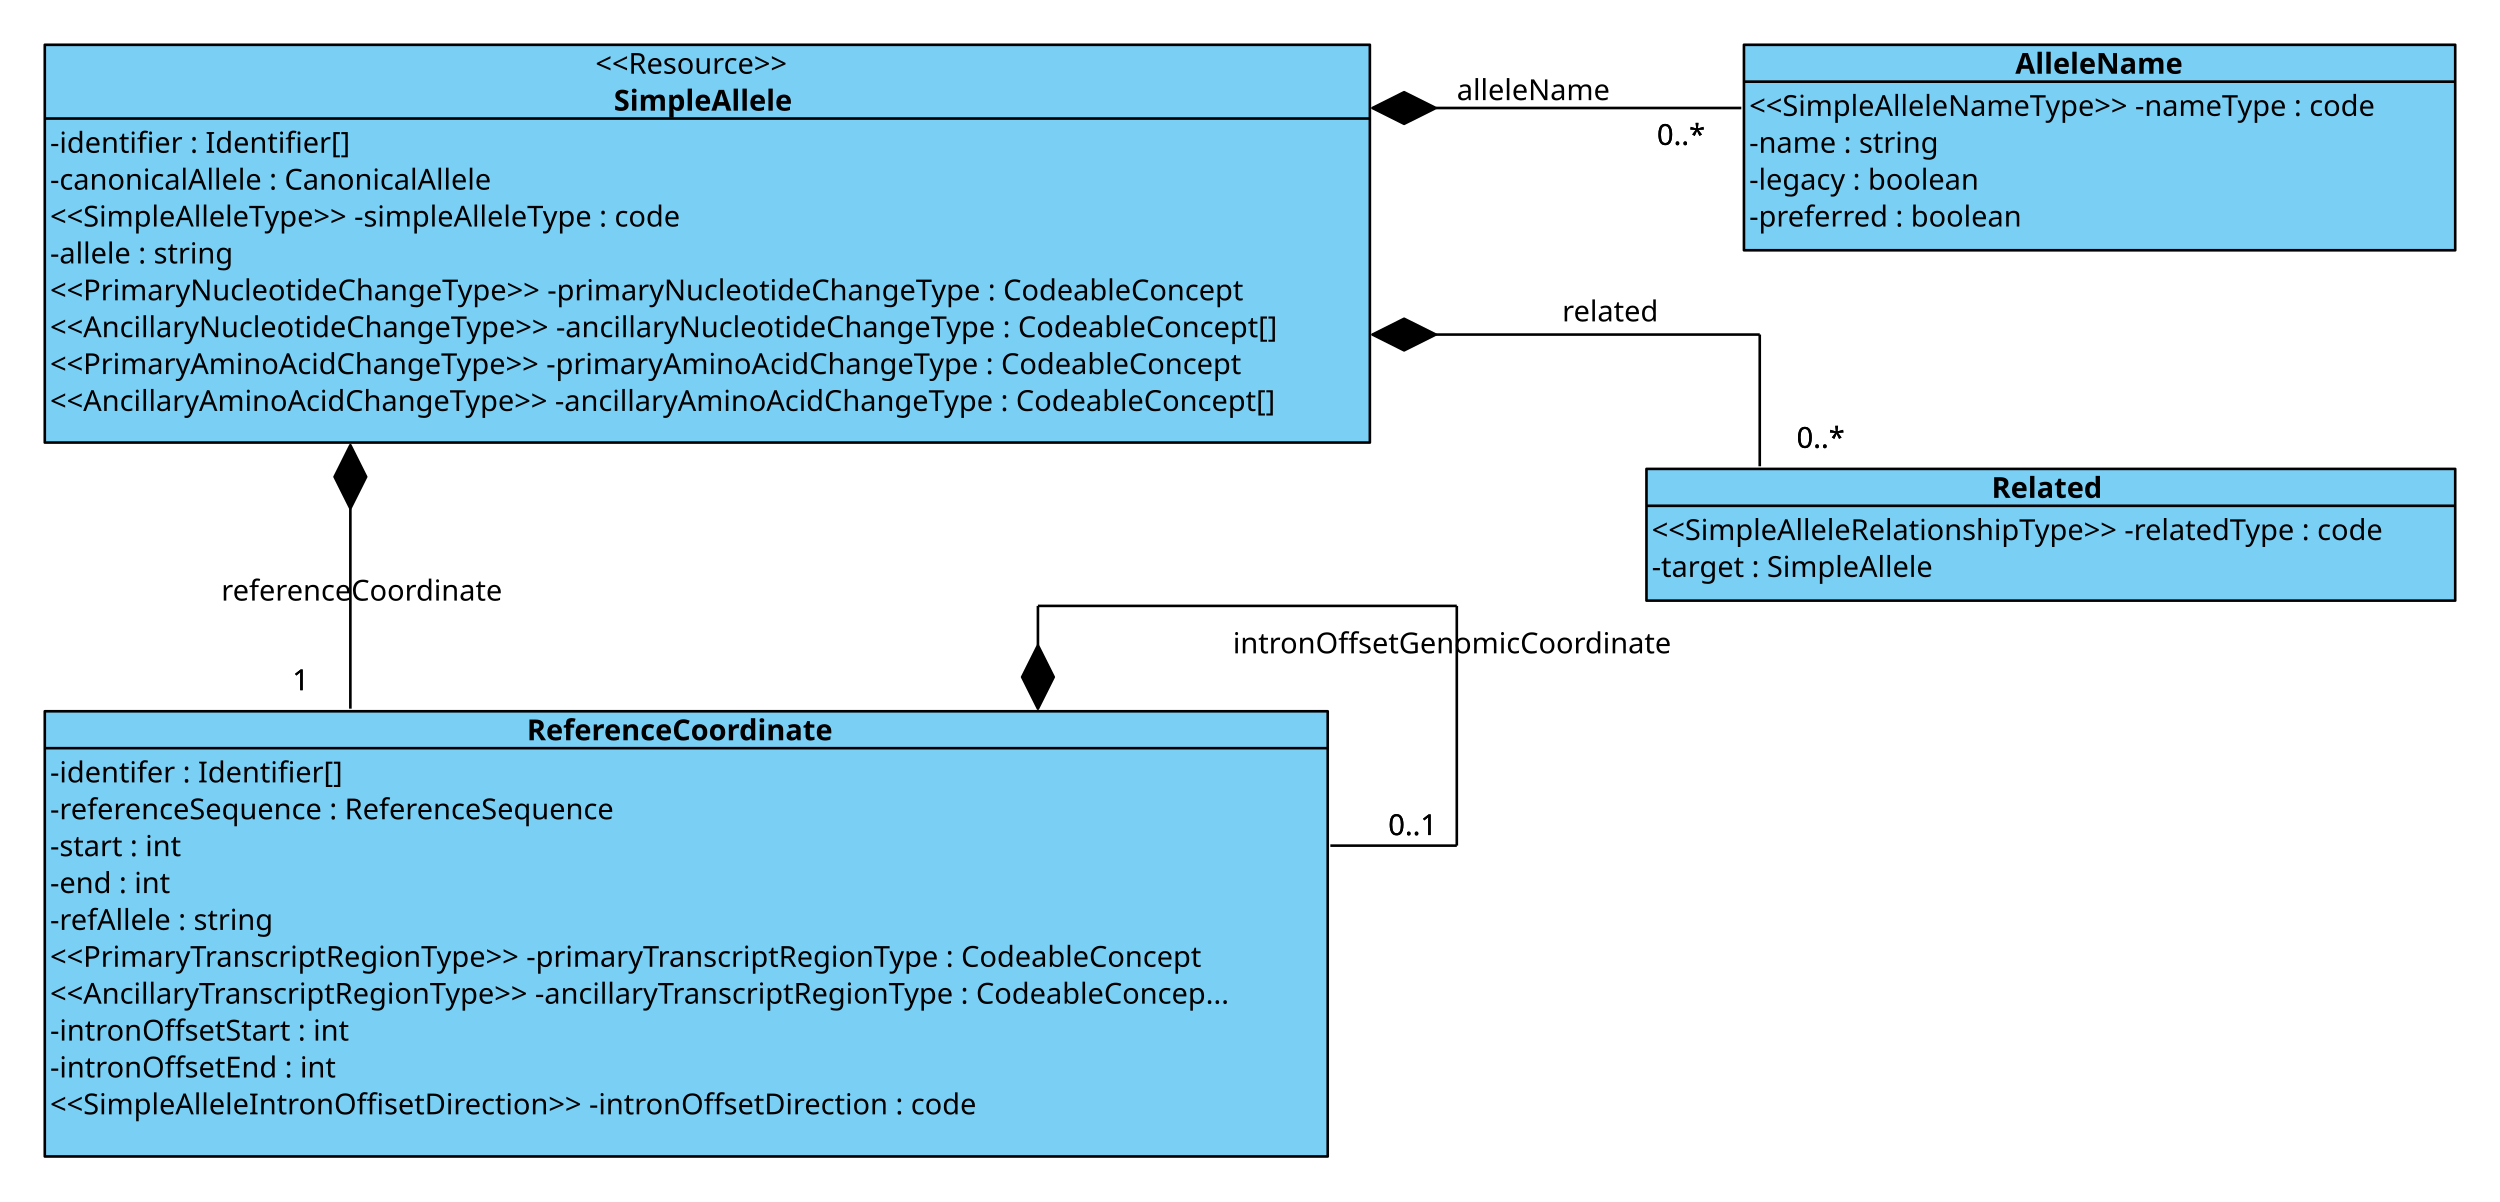
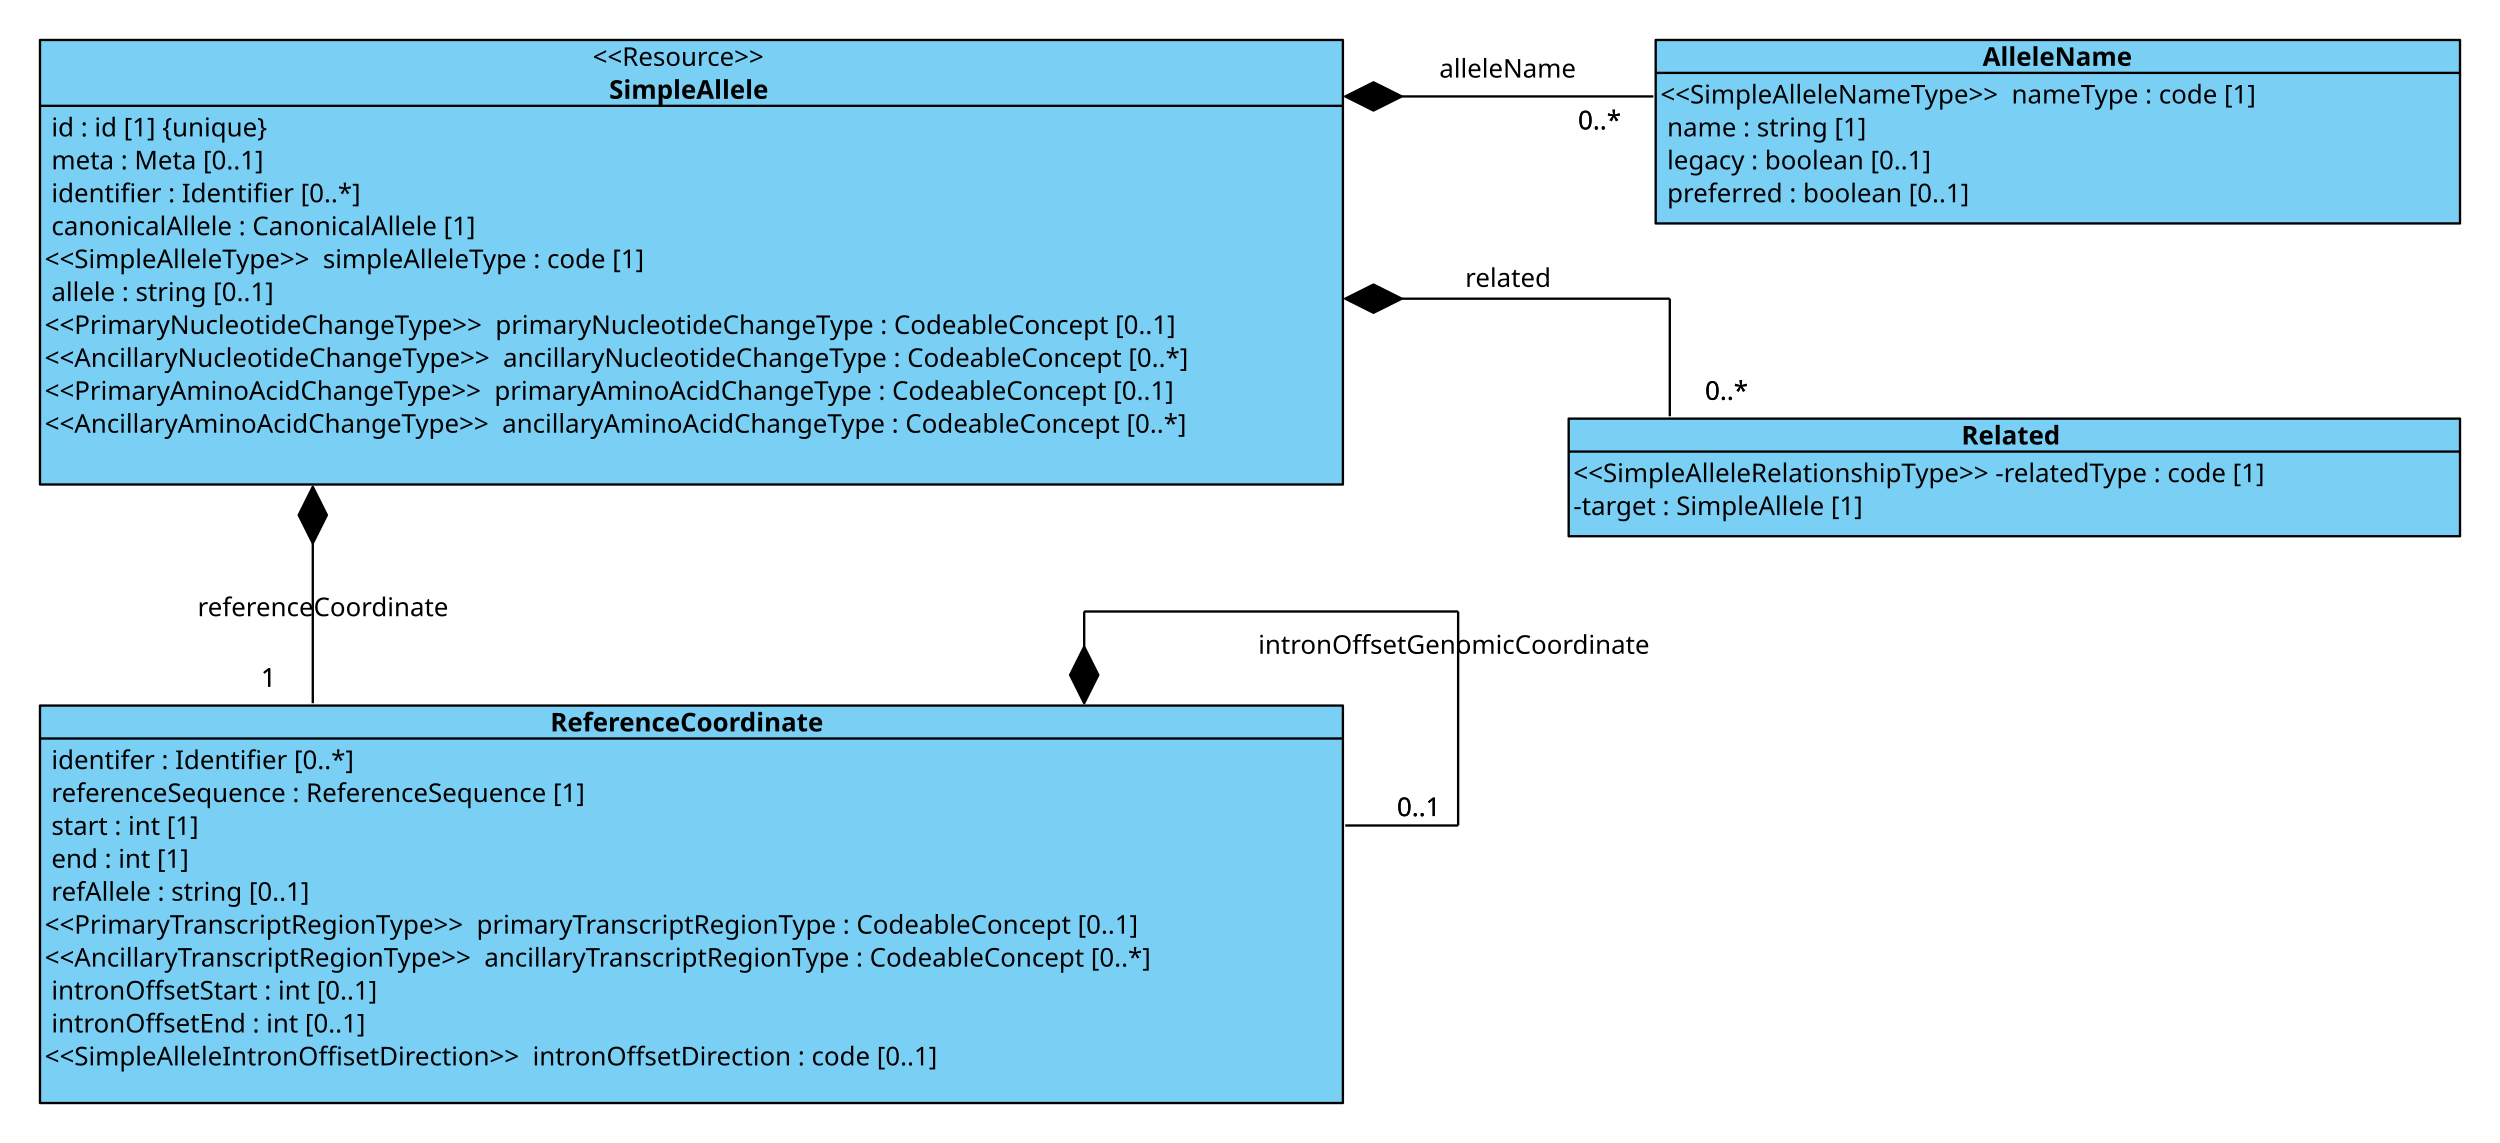
- <svg xmlns="http://www.w3.org/2000/svg" fill-opacity="0" color-rendering="auto" color-interpolation="auto" stroke="rgb(0,0,0)" text-rendering="auto" stroke-linecap="square" width="949" stroke-miterlimit="10" stroke-opacity="0" shape-rendering="auto" fill="rgb(0,0,0)" stroke-dasharray="none" font-weight="normal" stroke-width="1" height="456" font-family="'Dialog'" font-style="normal" stroke-linejoin="miter" font-size="12" stroke-dashoffset="0" image-rendering="auto">
+ <svg xmlns="http://www.w3.org/2000/svg" fill-opacity="0" color-rendering="auto" color-interpolation="auto" stroke="rgb(0,0,0)" text-rendering="auto" stroke-linecap="square" width="1063" stroke-miterlimit="10" stroke-opacity="0" shape-rendering="auto" fill="rgb(0,0,0)" stroke-dasharray="none" font-weight="normal" stroke-width="1" height="486" font-family="'Dialog'" font-style="normal" stroke-linejoin="miter" font-size="12" stroke-dashoffset="0" image-rendering="auto">
  <defs id="genericDefs" />
  <g>
    <defs id="defs1">
      <clipPath clipPathUnits="userSpaceOnUse" id="clipPath1">
-         <path d="M-9 -9 L512 -9 L512 160 L-9 160 L-9 -9 Z" />
+         <path d="M-9 -9 L563 -9 L563 198 L-9 198 L-9 -9 Z" />
      </clipPath>
      <clipPath clipPathUnits="userSpaceOnUse" id="clipPath2">
-         <path d="M0 0 L0 123 L503 123 L503 0 Z" />
+         <path d="M0 0 L0 161 L554 161 L554 0 Z" />
      </clipPath>
      <clipPath clipPathUnits="userSpaceOnUse" id="clipPath3">
-         <path d="M0 0 L503 0 L503 28 L0 28 L0 0 Z" />
+         <path d="M0 0 L554 0 L554 28 L0 28 L0 0 Z" />
      </clipPath>
      <clipPath clipPathUnits="userSpaceOnUse" id="clipPath4">
-         <path d="M-9 -9 L279 -9 L279 87 L-9 87 L-9 -9 Z" />
+         <path d="M-9 -9 L351 -9 L351 87 L-9 87 L-9 -9 Z" />
      </clipPath>
      <clipPath clipPathUnits="userSpaceOnUse" id="clipPath5">
-         <path d="M0 0 L0 64 L270 64 L270 0 Z" />
+         <path d="M0 0 L0 64 L342 64 L342 0 Z" />
      </clipPath>
      <clipPath clipPathUnits="userSpaceOnUse" id="clipPath6">
-         <path d="M0 0 L270 0 L270 14 L0 14 L0 0 Z" />
+         <path d="M0 0 L342 0 L342 14 L0 14 L0 0 Z" />
      </clipPath>
      <clipPath clipPathUnits="userSpaceOnUse" id="clipPath7">
-         <path d="M-9 -9 L496 -9 L496 178 L-9 178 L-9 -9 Z" />
+         <path d="M-9 -9 L563 -9 L563 178 L-9 178 L-9 -9 Z" />
      </clipPath>
      <clipPath clipPathUnits="userSpaceOnUse" id="clipPath8">
-         <path d="M0 0 L0 155 L487 155 L487 0 Z" />
+         <path d="M0 0 L0 155 L554 155 L554 0 Z" />
      </clipPath>
      <clipPath clipPathUnits="userSpaceOnUse" id="clipPath9">
-         <path d="M0 0 L487 0 L487 14 L0 14 L0 0 Z" />
+         <path d="M0 0 L554 0 L554 14 L0 14 L0 0 Z" />
      </clipPath>
      <clipPath clipPathUnits="userSpaceOnUse" id="clipPath10">
-         <path d="M-9 -9 L316 -9 L316 59 L-9 59 L-9 -9 Z" />
+         <path d="M-9 -9 L388 -9 L388 59 L-9 59 L-9 -9 Z" />
      </clipPath>
      <clipPath clipPathUnits="userSpaceOnUse" id="clipPath11">
-         <path d="M0 0 L0 36 L307 36 L307 0 Z" />
+         <path d="M0 0 L0 36 L379 36 L379 0 Z" />
      </clipPath>
      <clipPath clipPathUnits="userSpaceOnUse" id="clipPath12">
-         <path d="M0 0 L307 0 L307 14 L0 14 L0 0 Z" />
+         <path d="M0 0 L379 0 L379 14 L0 14 L0 0 Z" />
      </clipPath>
      <clipPath clipPathUnits="userSpaceOnUse" id="clipPath13">
+         <path d="M-9 -9 L36 -9 L36 23 L-9 23 L-9 -9 Z" />
+       </clipPath>
+       <clipPath clipPathUnits="userSpaceOnUse" id="clipPath14">
+         <path d="M0 0 L27 0 L27 14 L0 14 L0 0 Z" />
+       </clipPath>
+       <clipPath clipPathUnits="userSpaceOnUse" id="clipPath15">
        <path d="M-9 -9 L49 -9 L49 23 L-9 23 L-9 -9 Z" />
      </clipPath>
-       <clipPath clipPathUnits="userSpaceOnUse" id="clipPath14">
+       <clipPath clipPathUnits="userSpaceOnUse" id="clipPath16">
        <path d="M0 0 L40 0 L40 14 L0 14 L0 0 Z" />
      </clipPath>
-       <clipPath clipPathUnits="userSpaceOnUse" id="clipPath15">
-         <path d="M-2 -2 L349 -2 L349 252 L-2 252 L-2 -2 Z" />
-       </clipPath>
-       <clipPath clipPathUnits="userSpaceOnUse" id="clipPath16">
+       <clipPath clipPathUnits="userSpaceOnUse" id="clipPath17">
+         <path d="M-2 -2 L340 -2 L340 252 L-2 252 L-2 -2 Z" />
+       </clipPath>
+       <clipPath clipPathUnits="userSpaceOnUse" id="clipPath18">
        <path d="M-60 -16 L118 -16 L118 30 L-60 30 L-60 -16 Z" />
      </clipPath>
-       <clipPath clipPathUnits="userSpaceOnUse" id="clipPath17">
-         <path d="M-9 -9 L36 -9 L36 23 L-9 23 L-9 -9 Z" />
-       </clipPath>
-       <clipPath clipPathUnits="userSpaceOnUse" id="clipPath18">
-         <path d="M0 0 L27 0 L27 14 L0 14 L0 0 Z" />
-       </clipPath>
      <clipPath clipPathUnits="userSpaceOnUse" id="clipPath19">
-         <path d="M-2 -2 L102 -2 L102 202 L-2 202 L-2 -2 Z" />
+         <path d="M-9 -9 L50 -9 L50 23 L-9 23 L-9 -9 Z" />
      </clipPath>
      <clipPath clipPathUnits="userSpaceOnUse" id="clipPath20">
+         <path d="M0 0 L41 0 L41 14 L0 14 L0 0 Z" />
+       </clipPath>
+       <clipPath clipPathUnits="userSpaceOnUse" id="clipPath21">
+         <path d="M-2 -2 L202 -2 L202 294 L-2 294 L-2 -2 Z" />
+       </clipPath>
+       <clipPath clipPathUnits="userSpaceOnUse" id="clipPath22">
        <path d="M-131 -16 L260 -16 L260 30 L-131 30 L-131 -16 Z" />
      </clipPath>
-       <clipPath clipPathUnits="userSpaceOnUse" id="clipPath21">
-         <path d="M-2 -2 L342 -2 L342 202 L-2 202 L-2 -2 Z" />
-       </clipPath>
-       <clipPath clipPathUnits="userSpaceOnUse" id="clipPath22">
+       <clipPath clipPathUnits="userSpaceOnUse" id="clipPath23">
+         <path d="M-2 -2 L333 -2 L333 202 L-2 202 L-2 -2 Z" />
+       </clipPath>
+       <clipPath clipPathUnits="userSpaceOnUse" id="clipPath24">
        <path d="M-81 -16 L160 -16 L160 30 L-81 30 L-81 -16 Z" />
      </clipPath>
-       <clipPath clipPathUnits="userSpaceOnUse" id="clipPath23">
-         <path d="M-9 -9 L50 -9 L50 23 L-9 23 L-9 -9 Z" />
-       </clipPath>
-       <clipPath clipPathUnits="userSpaceOnUse" id="clipPath24">
-         <path d="M0 0 L41 0 L41 14 L0 14 L0 0 Z" />
-       </clipPath>
      <clipPath clipPathUnits="userSpaceOnUse" id="clipPath25">
-         <path d="M-2 -2 L261 -2 L261 193 L-2 193 L-2 -2 Z" />
+         <path d="M-2 -2 L361 -2 L361 293 L-2 293 L-2 -2 Z" />
      </clipPath>
      <clipPath clipPathUnits="userSpaceOnUse" id="clipPath26">
        <path d="M-193 -16 L384 -16 L384 30 L-193 30 L-193 -16 Z" />
      </clipPath>
    </defs>
    <g fill="none" fill-opacity="1" stroke-opacity="0" stroke="none">
-       <rect x="0" width="949" height="456" y="0" stroke="none" />
+       <rect x="0" width="1063" height="486" y="0" stroke="none" />
    </g>
    <g font-size="11" transform="translate(17,17)" fill-opacity="1" fill="rgb(122,207,245)" text-rendering="geometricPrecision" font-family="sans-serif" stroke="rgb(122,207,245)" font-weight="bold" stroke-opacity="1">
-       <rect x="0" width="503" height="151" y="0" clip-path="url(#clipPath1)" stroke="none" />
+       <rect x="0" width="554" height="189" y="0" clip-path="url(#clipPath1)" stroke="none" />
    </g>
    <g font-size="11" stroke-linecap="butt" transform="translate(17,17)" fill-opacity="1" fill="black" text-rendering="geometricPrecision" font-family="sans-serif" stroke-linejoin="round" stroke="black" font-weight="bold" stroke-opacity="1" stroke-miterlimit="0">
-       <rect fill="none" x="0" width="503" height="151" y="0" clip-path="url(#clipPath1)" />
-       <line y2="28" fill="none" x1="0" clip-path="url(#clipPath1)" x2="503" y1="28" />
+       <rect fill="none" x="0" width="554" height="189" y="0" clip-path="url(#clipPath1)" />
+       <line y2="28" fill="none" x1="0" clip-path="url(#clipPath1)" x2="554" y1="28" />
    </g>
    <g font-size="11" transform="matrix(1,0,0,1,17,45)" fill-opacity="1" fill="black" text-rendering="geometricPrecision" font-family="sans-serif" stroke="black" stroke-opacity="1">
-       <text x="2" xml:space="preserve" y="13" clip-path="url(#clipPath2)" stroke="none">-identifier : Identifier[]</text>
+       <text x="2" xml:space="preserve" y="13" clip-path="url(#clipPath2)" stroke="none"> id : id [1] {unique}</text>
    </g>
    <g font-size="11" transform="matrix(1,0,0,1,17,45)" fill-opacity="1" fill="black" text-rendering="geometricPrecision" font-family="sans-serif" stroke="black" stroke-opacity="1">
-       <text x="2" xml:space="preserve" y="27" clip-path="url(#clipPath2)" stroke="none">-canonicalAllele : CanonicalAllele</text>
-       <text x="2" xml:space="preserve" y="41" clip-path="url(#clipPath2)" stroke="none">&lt;&lt;SimpleAlleleType&gt;&gt; -simpleAlleleType : code</text>
-       <text x="2" xml:space="preserve" y="55" clip-path="url(#clipPath2)" stroke="none">-allele : string</text>
-       <text x="2" xml:space="preserve" y="69" clip-path="url(#clipPath2)" stroke="none">&lt;&lt;PrimaryNucleotideChangeType&gt;&gt; -primaryNucleotideChangeType : CodeableConcept</text>
-       <text x="2" xml:space="preserve" y="83" clip-path="url(#clipPath2)" stroke="none">&lt;&lt;AncillaryNucleotideChangeType&gt;&gt; -ancillaryNucleotideChangeType : CodeableConcept[]</text>
-       <text x="2" xml:space="preserve" y="97" clip-path="url(#clipPath2)" stroke="none">&lt;&lt;PrimaryAminoAcidChangeType&gt;&gt; -primaryAminoAcidChangeType : CodeableConcept</text>
-       <text x="2" xml:space="preserve" y="111" clip-path="url(#clipPath2)" stroke="none">&lt;&lt;AncillaryAminoAcidChangeType&gt;&gt; -ancillaryAminoAcidChangeType : CodeableConcept[]</text>
+       <text x="2" xml:space="preserve" y="27" clip-path="url(#clipPath2)" stroke="none"> meta : Meta [0..1]</text>
+       <text x="2" xml:space="preserve" y="41" clip-path="url(#clipPath2)" stroke="none"> identifier : Identifier [0..*]</text>
+       <text x="2" xml:space="preserve" y="55" clip-path="url(#clipPath2)" stroke="none"> canonicalAllele : CanonicalAllele [1]</text>
+       <text x="2" xml:space="preserve" y="69" clip-path="url(#clipPath2)" stroke="none">&lt;&lt;SimpleAlleleType&gt;&gt;  simpleAlleleType : code [1]</text>
+       <text x="2" xml:space="preserve" y="83" clip-path="url(#clipPath2)" stroke="none"> allele : string [0..1]</text>
+       <text x="2" xml:space="preserve" y="97" clip-path="url(#clipPath2)" stroke="none">&lt;&lt;PrimaryNucleotideChangeType&gt;&gt;  primaryNucleotideChangeType : CodeableConcept [0..1]</text>
+       <text x="2" xml:space="preserve" y="111" clip-path="url(#clipPath2)" stroke="none">&lt;&lt;AncillaryNucleotideChangeType&gt;&gt;  ancillaryNucleotideChangeType : CodeableConcept [0..*]</text>
+       <text x="2" xml:space="preserve" y="125" clip-path="url(#clipPath2)" stroke="none">&lt;&lt;PrimaryAminoAcidChangeType&gt;&gt;  primaryAminoAcidChangeType : CodeableConcept [0..1]</text>
+       <text x="2" xml:space="preserve" y="139" clip-path="url(#clipPath2)" stroke="none">&lt;&lt;AncillaryAminoAcidChangeType&gt;&gt;  ancillaryAminoAcidChangeType : CodeableConcept [0..*]</text>
    </g>
    <g font-size="11" transform="translate(17,17)" fill-opacity="1" fill="black" text-rendering="geometricPrecision" font-family="sans-serif" stroke="black" stroke-opacity="1">
-       <text x="209" xml:space="preserve" y="11" clip-path="url(#clipPath3)" stroke="none">&lt;&lt;Resource&gt;&gt;</text>
-       <text x="216" xml:space="preserve" y="25" font-weight="bold" clip-path="url(#clipPath3)" stroke="none">SimpleAllele</text>
-     </g>
-     <g font-size="11" transform="translate(662,17)" fill-opacity="1" fill="rgb(122,207,245)" text-rendering="geometricPrecision" font-family="sans-serif" stroke="rgb(122,207,245)" font-weight="bold" stroke-opacity="1">
-       <rect x="0" width="270" height="78" y="0" clip-path="url(#clipPath4)" stroke="none" />
-     </g>
-     <g font-size="11" stroke-linecap="butt" transform="translate(662,17)" fill-opacity="1" fill="black" text-rendering="geometricPrecision" font-family="sans-serif" stroke-linejoin="round" stroke="black" font-weight="bold" stroke-opacity="1" stroke-miterlimit="0">
-       <rect fill="none" x="0" width="270" height="78" y="0" clip-path="url(#clipPath4)" />
-       <line y2="14" fill="none" x1="0" clip-path="url(#clipPath4)" x2="270" y1="14" />
-     </g>
-     <g font-size="11" transform="matrix(1,0,0,1,662,31)" fill-opacity="1" fill="black" text-rendering="geometricPrecision" font-family="sans-serif" stroke="black" stroke-opacity="1">
-       <text x="2" xml:space="preserve" y="13" clip-path="url(#clipPath5)" stroke="none">&lt;&lt;SimpleAlleleNameType&gt;&gt; -nameType : code</text>
-     </g>
-     <g font-size="11" transform="matrix(1,0,0,1,662,31)" fill-opacity="1" fill="black" text-rendering="geometricPrecision" font-family="sans-serif" stroke="black" stroke-opacity="1">
-       <text x="2" xml:space="preserve" y="27" clip-path="url(#clipPath5)" stroke="none">-name : string</text>
-       <text x="2" xml:space="preserve" y="41" clip-path="url(#clipPath5)" stroke="none">-legacy : boolean</text>
-       <text x="2" xml:space="preserve" y="55" clip-path="url(#clipPath5)" stroke="none">-preferred : boolean</text>
-     </g>
-     <g font-size="11" transform="translate(662,17)" fill-opacity="1" fill="black" text-rendering="geometricPrecision" font-family="sans-serif" stroke="black" font-weight="bold" stroke-opacity="1">
-       <text x="103" xml:space="preserve" y="11" clip-path="url(#clipPath6)" stroke="none">AlleleName</text>
-     </g>
-     <g font-size="11" transform="translate(17,270)" fill-opacity="1" fill="rgb(122,207,245)" text-rendering="geometricPrecision" font-family="sans-serif" stroke="rgb(122,207,245)" font-weight="bold" stroke-opacity="1">
-       <rect x="0" width="487" height="169" y="0" clip-path="url(#clipPath7)" stroke="none" />
-     </g>
-     <g font-size="11" stroke-linecap="butt" transform="translate(17,270)" fill-opacity="1" fill="black" text-rendering="geometricPrecision" font-family="sans-serif" stroke-linejoin="round" stroke="black" font-weight="bold" stroke-opacity="1" stroke-miterlimit="0">
-       <rect fill="none" x="0" width="487" height="169" y="0" clip-path="url(#clipPath7)" />
-       <line y2="14" fill="none" x1="0" clip-path="url(#clipPath7)" x2="487" y1="14" />
-     </g>
-     <g font-size="11" transform="matrix(1,0,0,1,17,284)" fill-opacity="1" fill="black" text-rendering="geometricPrecision" font-family="sans-serif" stroke="black" stroke-opacity="1">
-       <text x="2" xml:space="preserve" y="13" clip-path="url(#clipPath8)" stroke="none">-identifer : Identifier[]</text>
-     </g>
-     <g font-size="11" transform="matrix(1,0,0,1,17,284)" fill-opacity="1" fill="black" text-rendering="geometricPrecision" font-family="sans-serif" stroke="black" stroke-opacity="1">
-       <text x="2" xml:space="preserve" y="27" clip-path="url(#clipPath8)" stroke="none">-referenceSequence : ReferenceSequence</text>
-       <text x="2" xml:space="preserve" y="41" clip-path="url(#clipPath8)" stroke="none">-start : int</text>
-       <text x="2" xml:space="preserve" y="55" clip-path="url(#clipPath8)" stroke="none">-end : int</text>
-       <text x="2" xml:space="preserve" y="69" clip-path="url(#clipPath8)" stroke="none">-refAllele : string</text>
-       <text x="2" xml:space="preserve" y="83" clip-path="url(#clipPath8)" stroke="none">&lt;&lt;PrimaryTranscriptRegionType&gt;&gt; -primaryTranscriptRegionType : CodeableConcept</text>
-       <text x="2" xml:space="preserve" y="97" clip-path="url(#clipPath8)" stroke="none">&lt;&lt;AncillaryTranscriptRegionType&gt;&gt; -ancillaryTranscriptRegionType : CodeableConcep...</text>
-       <text x="2" xml:space="preserve" y="111" clip-path="url(#clipPath8)" stroke="none">-intronOffsetStart : int</text>
-       <text x="2" xml:space="preserve" y="125" clip-path="url(#clipPath8)" stroke="none">-intronOffsetEnd : int</text>
-       <text x="2" xml:space="preserve" y="139" clip-path="url(#clipPath8)" stroke="none">&lt;&lt;SimpleAlleleIntronOffisetDirection&gt;&gt; -intronOffsetDirection : code</text>
-     </g>
-     <g font-size="11" transform="translate(17,270)" fill-opacity="1" fill="black" text-rendering="geometricPrecision" font-family="sans-serif" stroke="black" font-weight="bold" stroke-opacity="1">
-       <text x="183" xml:space="preserve" y="11" clip-path="url(#clipPath9)" stroke="none">ReferenceCoordinate</text>
-     </g>
-     <g font-size="11" transform="translate(625,178)" fill-opacity="1" fill="rgb(122,207,245)" text-rendering="geometricPrecision" font-family="sans-serif" stroke="rgb(122,207,245)" font-weight="bold" stroke-opacity="1">
-       <rect x="0" width="307" height="50" y="0" clip-path="url(#clipPath10)" stroke="none" />
-     </g>
-     <g font-size="11" stroke-linecap="butt" transform="translate(625,178)" fill-opacity="1" fill="black" text-rendering="geometricPrecision" font-family="sans-serif" stroke-linejoin="round" stroke="black" font-weight="bold" stroke-opacity="1" stroke-miterlimit="0">
-       <rect fill="none" x="0" width="307" height="50" y="0" clip-path="url(#clipPath10)" />
-       <line y2="14" fill="none" x1="0" clip-path="url(#clipPath10)" x2="307" y1="14" />
-     </g>
-     <g font-size="11" transform="matrix(1,0,0,1,625,192)" fill-opacity="1" fill="black" text-rendering="geometricPrecision" font-family="sans-serif" stroke="black" stroke-opacity="1">
-       <text x="2" xml:space="preserve" y="13" clip-path="url(#clipPath11)" stroke="none">&lt;&lt;SimpleAlleleRelationshipType&gt;&gt; -relatedType : code</text>
-     </g>
-     <g font-size="11" transform="matrix(1,0,0,1,625,192)" fill-opacity="1" fill="black" text-rendering="geometricPrecision" font-family="sans-serif" stroke="black" stroke-opacity="1">
-       <text x="2" xml:space="preserve" y="27" clip-path="url(#clipPath11)" stroke="none">-target : SimpleAllele</text>
-     </g>
-     <g font-size="11" transform="translate(625,178)" fill-opacity="1" fill="black" text-rendering="geometricPrecision" font-family="sans-serif" stroke="black" font-weight="bold" stroke-opacity="1">
-       <text x="131" xml:space="preserve" y="11" clip-path="url(#clipPath12)" stroke="none">Related</text>
-     </g>
-     <g font-size="11" transform="translate(618,44)" fill-opacity="1" fill="black" text-rendering="geometricPrecision" font-family="sans-serif" stroke="black" stroke-opacity="1">
-       <text x="11" xml:space="preserve" y="11" clip-path="url(#clipPath14)" stroke="none">0..*</text>
-     </g>
-     <g font-size="11" transform="translate(671,159)" fill-opacity="1" fill="black" text-rendering="geometricPrecision" font-family="sans-serif" stroke="black" stroke-opacity="1">
-       <text x="11" xml:space="preserve" y="11" clip-path="url(#clipPath14)" stroke="none">0..*</text>
-     </g>
-     <g font-size="11" stroke-linecap="butt" transform="translate(421,27)" fill-opacity="1" fill="black" text-rendering="geometricPrecision" font-family="sans-serif" stroke-linejoin="round" stroke="black" stroke-opacity="1">
-       <line y2="100" fill="none" x1="124" clip-path="url(#clipPath15)" x2="247" y1="100" />
-       <line y2="150" fill="none" x1="247" clip-path="url(#clipPath15)" x2="247" y1="100" />
-       <polygon points=" 100 100 112 106 124 100 112 94" clip-path="url(#clipPath15)" stroke="none" />
-       <polygon fill="none" points=" 100 100 112 106 124 100 112 94" clip-path="url(#clipPath15)" />
-     </g>
-     <g font-size="11" transform="translate(584,111)" fill-opacity="1" fill="black" text-rendering="geometricPrecision" font-family="sans-serif" stroke="black" stroke-opacity="1">
-       <text x="9" xml:space="preserve" y="11" clip-path="url(#clipPath16)" stroke="none">related</text>
-     </g>
-     <g font-size="11" transform="translate(671,159)" fill-opacity="1" fill="black" text-rendering="geometricPrecision" font-family="sans-serif" stroke="black" stroke-opacity="1">
-       <text x="11" xml:space="preserve" y="11" clip-path="url(#clipPath14)" stroke="none">0..*</text>
-     </g>
-     <g font-size="11" transform="translate(101,251)" fill-opacity="1" fill="black" text-rendering="geometricPrecision" font-family="sans-serif" stroke="black" stroke-opacity="1">
-       <text x="10" xml:space="preserve" y="11" clip-path="url(#clipPath18)" stroke="none">1</text>
-     </g>
-     <g font-size="11" stroke-linecap="butt" transform="translate(83,119)" fill-opacity="1" fill="black" text-rendering="geometricPrecision" font-family="sans-serif" stroke-linejoin="round" stroke="black" stroke-opacity="1">
-       <line y2="150" fill="none" x1="50" clip-path="url(#clipPath19)" x2="50" y1="74" />
-       <polygon points=" 50 50 44 62 50 74 56 62" clip-path="url(#clipPath19)" stroke="none" />
-       <polygon fill="none" points=" 50 50 44 62 50 74 56 62" clip-path="url(#clipPath19)" />
-     </g>
-     <g font-size="11" transform="translate(74,217)" fill-opacity="1" fill="black" text-rendering="geometricPrecision" font-family="sans-serif" stroke="black" stroke-opacity="1">
-       <text x="10" xml:space="preserve" y="11" clip-path="url(#clipPath20)" stroke="none">referenceCoordinate</text>
-     </g>
-     <g font-size="11" transform="translate(101,251)" fill-opacity="1" fill="black" text-rendering="geometricPrecision" font-family="sans-serif" stroke="black" stroke-opacity="1">
-       <text x="10" xml:space="preserve" y="11" clip-path="url(#clipPath18)" stroke="none">1</text>
-     </g>
-     <g font-size="11" stroke-linecap="butt" transform="translate(421,-59)" fill-opacity="1" fill="black" text-rendering="geometricPrecision" font-family="sans-serif" stroke-linejoin="round" stroke="black" stroke-opacity="1">
-       <line y2="100" fill="none" x1="124" clip-path="url(#clipPath21)" x2="240" y1="100" />
-       <polygon points=" 100 100 112 106 124 100 112 94" clip-path="url(#clipPath21)" stroke="none" />
-       <polygon fill="none" points=" 100 100 112 106 124 100 112 94" clip-path="url(#clipPath21)" />
-     </g>
-     <g font-size="11" transform="translate(544,27)" fill-opacity="1" fill="black" text-rendering="geometricPrecision" font-family="sans-serif" stroke="black" stroke-opacity="1">
-       <text x="9" xml:space="preserve" y="11" clip-path="url(#clipPath22)" stroke="none">alleleName</text>
-     </g>
-     <g font-size="11" transform="translate(618,44)" fill-opacity="1" fill="black" text-rendering="geometricPrecision" font-family="sans-serif" stroke="black" stroke-opacity="1">
-       <text x="11" xml:space="preserve" y="11" clip-path="url(#clipPath14)" stroke="none">0..*</text>
-     </g>
-     <g font-size="11" transform="translate(517,306)" fill-opacity="1" fill="black" text-rendering="geometricPrecision" font-family="sans-serif" stroke="black" stroke-opacity="1">
-       <text x="10" xml:space="preserve" y="11" clip-path="url(#clipPath24)" stroke="none">0..1</text>
-     </g>
-     <g font-size="11" stroke-linecap="butt" transform="translate(344,180)" fill-opacity="1" fill="black" text-rendering="geometricPrecision" font-family="sans-serif" stroke-linejoin="round" stroke="black" stroke-opacity="1">
-       <line y2="50" fill="none" x1="50" clip-path="url(#clipPath25)" x2="50" y1="65" />
-       <line y2="50" fill="none" x1="50" clip-path="url(#clipPath25)" x2="209" y1="50" />
-       <line y2="141" fill="none" x1="209" clip-path="url(#clipPath25)" x2="209" y1="50" />
-       <line y2="141" fill="none" x1="209" clip-path="url(#clipPath25)" x2="161" y1="141" />
-       <polygon points=" 50 89 56 77 50 65 44 77" clip-path="url(#clipPath25)" stroke="none" />
-       <polygon fill="none" points=" 50 89 56 77 50 65 44 77" clip-path="url(#clipPath25)" />
-     </g>
-     <g font-size="11" transform="translate(459,237)" fill-opacity="1" fill="black" text-rendering="geometricPrecision" font-family="sans-serif" stroke="black" stroke-opacity="1">
+       <text x="235" xml:space="preserve" y="11" clip-path="url(#clipPath3)" stroke="none">&lt;&lt;Resource&gt;&gt;</text>
+       <text x="242" xml:space="preserve" y="25" font-weight="bold" clip-path="url(#clipPath3)" stroke="none">SimpleAllele</text>
+     </g>
+     <g font-size="11" transform="translate(704,17)" fill-opacity="1" fill="rgb(122,207,245)" text-rendering="geometricPrecision" font-family="sans-serif" stroke="rgb(122,207,245)" font-weight="bold" stroke-opacity="1">
+       <rect x="0" width="342" height="78" y="0" clip-path="url(#clipPath4)" stroke="none" />
+     </g>
+     <g font-size="11" stroke-linecap="butt" transform="translate(704,17)" fill-opacity="1" fill="black" text-rendering="geometricPrecision" font-family="sans-serif" stroke-linejoin="round" stroke="black" font-weight="bold" stroke-opacity="1" stroke-miterlimit="0">
+       <rect fill="none" x="0" width="342" height="78" y="0" clip-path="url(#clipPath4)" />
+       <line y2="14" fill="none" x1="0" clip-path="url(#clipPath4)" x2="342" y1="14" />
+     </g>
+     <g font-size="11" transform="matrix(1,0,0,1,704,31)" fill-opacity="1" fill="black" text-rendering="geometricPrecision" font-family="sans-serif" stroke="black" stroke-opacity="1">
+       <text x="2" xml:space="preserve" y="13" clip-path="url(#clipPath5)" stroke="none">&lt;&lt;SimpleAlleleNameType&gt;&gt;  nameType : code [1]</text>
+     </g>
+     <g font-size="11" transform="matrix(1,0,0,1,704,31)" fill-opacity="1" fill="black" text-rendering="geometricPrecision" font-family="sans-serif" stroke="black" stroke-opacity="1">
+       <text x="2" xml:space="preserve" y="27" clip-path="url(#clipPath5)" stroke="none"> name : string [1]</text>
+       <text x="2" xml:space="preserve" y="41" clip-path="url(#clipPath5)" stroke="none"> legacy : boolean [0..1]</text>
+       <text x="2" xml:space="preserve" y="55" clip-path="url(#clipPath5)" stroke="none"> preferred : boolean [0..1]</text>
+     </g>
+     <g font-size="11" transform="translate(704,17)" fill-opacity="1" fill="black" text-rendering="geometricPrecision" font-family="sans-serif" stroke="black" font-weight="bold" stroke-opacity="1">
+       <text x="139" xml:space="preserve" y="11" clip-path="url(#clipPath6)" stroke="none">AlleleName</text>
+     </g>
+     <g font-size="11" transform="translate(17,300)" fill-opacity="1" fill="rgb(122,207,245)" text-rendering="geometricPrecision" font-family="sans-serif" stroke="rgb(122,207,245)" font-weight="bold" stroke-opacity="1">
+       <rect x="0" width="554" height="169" y="0" clip-path="url(#clipPath7)" stroke="none" />
+     </g>
+     <g font-size="11" stroke-linecap="butt" transform="translate(17,300)" fill-opacity="1" fill="black" text-rendering="geometricPrecision" font-family="sans-serif" stroke-linejoin="round" stroke="black" font-weight="bold" stroke-opacity="1" stroke-miterlimit="0">
+       <rect fill="none" x="0" width="554" height="169" y="0" clip-path="url(#clipPath7)" />
+       <line y2="14" fill="none" x1="0" clip-path="url(#clipPath7)" x2="554" y1="14" />
+     </g>
+     <g font-size="11" transform="matrix(1,0,0,1,17,314)" fill-opacity="1" fill="black" text-rendering="geometricPrecision" font-family="sans-serif" stroke="black" stroke-opacity="1">
+       <text x="2" xml:space="preserve" y="13" clip-path="url(#clipPath8)" stroke="none"> identifer : Identifier [0..*]</text>
+     </g>
+     <g font-size="11" transform="matrix(1,0,0,1,17,314)" fill-opacity="1" fill="black" text-rendering="geometricPrecision" font-family="sans-serif" stroke="black" stroke-opacity="1">
+       <text x="2" xml:space="preserve" y="27" clip-path="url(#clipPath8)" stroke="none"> referenceSequence : ReferenceSequence [1]</text>
+       <text x="2" xml:space="preserve" y="41" clip-path="url(#clipPath8)" stroke="none"> start : int [1]</text>
+       <text x="2" xml:space="preserve" y="55" clip-path="url(#clipPath8)" stroke="none"> end : int [1]</text>
+       <text x="2" xml:space="preserve" y="69" clip-path="url(#clipPath8)" stroke="none"> refAllele : string [0..1]</text>
+       <text x="2" xml:space="preserve" y="83" clip-path="url(#clipPath8)" stroke="none">&lt;&lt;PrimaryTranscriptRegionType&gt;&gt;  primaryTranscriptRegionType : CodeableConcept [0..1]</text>
+       <text x="2" xml:space="preserve" y="97" clip-path="url(#clipPath8)" stroke="none">&lt;&lt;AncillaryTranscriptRegionType&gt;&gt;  ancillaryTranscriptRegionType : CodeableConcept [0..*]</text>
+       <text x="2" xml:space="preserve" y="111" clip-path="url(#clipPath8)" stroke="none"> intronOffsetStart : int [0..1]</text>
+       <text x="2" xml:space="preserve" y="125" clip-path="url(#clipPath8)" stroke="none"> intronOffsetEnd : int [0..1]</text>
+       <text x="2" xml:space="preserve" y="139" clip-path="url(#clipPath8)" stroke="none">&lt;&lt;SimpleAlleleIntronOffisetDirection&gt;&gt;  intronOffsetDirection : code [0..1]</text>
+     </g>
+     <g font-size="11" transform="translate(17,300)" fill-opacity="1" fill="black" text-rendering="geometricPrecision" font-family="sans-serif" stroke="black" font-weight="bold" stroke-opacity="1">
+       <text x="217" xml:space="preserve" y="11" clip-path="url(#clipPath9)" stroke="none">ReferenceCoordinate</text>
+     </g>
+     <g font-size="11" transform="translate(667,178)" fill-opacity="1" fill="rgb(122,207,245)" text-rendering="geometricPrecision" font-family="sans-serif" stroke="rgb(122,207,245)" font-weight="bold" stroke-opacity="1">
+       <rect x="0" width="379" height="50" y="0" clip-path="url(#clipPath10)" stroke="none" />
+     </g>
+     <g font-size="11" stroke-linecap="butt" transform="translate(667,178)" fill-opacity="1" fill="black" text-rendering="geometricPrecision" font-family="sans-serif" stroke-linejoin="round" stroke="black" font-weight="bold" stroke-opacity="1" stroke-miterlimit="0">
+       <rect fill="none" x="0" width="379" height="50" y="0" clip-path="url(#clipPath10)" />
+       <line y2="14" fill="none" x1="0" clip-path="url(#clipPath10)" x2="379" y1="14" />
+     </g>
+     <g font-size="11" transform="matrix(1,0,0,1,667,192)" fill-opacity="1" fill="black" text-rendering="geometricPrecision" font-family="sans-serif" stroke="black" stroke-opacity="1">
+       <text x="2" xml:space="preserve" y="13" clip-path="url(#clipPath11)" stroke="none">&lt;&lt;SimpleAlleleRelationshipType&gt;&gt; -relatedType : code [1]</text>
+     </g>
+     <g font-size="11" transform="matrix(1,0,0,1,667,192)" fill-opacity="1" fill="black" text-rendering="geometricPrecision" font-family="sans-serif" stroke="black" stroke-opacity="1">
+       <text x="2" xml:space="preserve" y="27" clip-path="url(#clipPath11)" stroke="none">-target : SimpleAllele [1]</text>
+     </g>
+     <g font-size="11" transform="translate(667,178)" fill-opacity="1" fill="black" text-rendering="geometricPrecision" font-family="sans-serif" stroke="black" font-weight="bold" stroke-opacity="1">
+       <text x="167" xml:space="preserve" y="11" clip-path="url(#clipPath12)" stroke="none">Related</text>
+     </g>
+     <g font-size="11" transform="translate(101,281)" fill-opacity="1" fill="black" text-rendering="geometricPrecision" font-family="sans-serif" stroke="black" stroke-opacity="1">
+       <text x="10" xml:space="preserve" y="11" clip-path="url(#clipPath14)" stroke="none">1</text>
+     </g>
+     <g font-size="11" transform="translate(660,44)" fill-opacity="1" fill="black" text-rendering="geometricPrecision" font-family="sans-serif" stroke="black" stroke-opacity="1">
+       <text x="11" xml:space="preserve" y="11" clip-path="url(#clipPath16)" stroke="none">0..*</text>
+     </g>
+     <g font-size="11" stroke-linecap="butt" transform="translate(472,27)" fill-opacity="1" fill="black" text-rendering="geometricPrecision" font-family="sans-serif" stroke-linejoin="round" stroke="black" stroke-opacity="1">
+       <line y2="100" fill="none" x1="124" clip-path="url(#clipPath17)" x2="238" y1="100" />
+       <line y2="150" fill="none" x1="238" clip-path="url(#clipPath17)" x2="238" y1="100" />
+       <polygon points=" 100 100 112 106 124 100 112 94" clip-path="url(#clipPath17)" stroke="none" />
+       <polygon fill="none" points=" 100 100 112 106 124 100 112 94" clip-path="url(#clipPath17)" />
+     </g>
+     <g font-size="11" transform="translate(614,111)" fill-opacity="1" fill="black" text-rendering="geometricPrecision" font-family="sans-serif" stroke="black" stroke-opacity="1">
+       <text x="9" xml:space="preserve" y="11" clip-path="url(#clipPath18)" stroke="none">related</text>
+     </g>
+     <g font-size="11" transform="translate(714,159)" fill-opacity="1" fill="black" text-rendering="geometricPrecision" font-family="sans-serif" stroke="black" stroke-opacity="1">
+       <text x="11" xml:space="preserve" y="11" clip-path="url(#clipPath16)" stroke="none">0..*</text>
+     </g>
+     <g font-size="11" transform="translate(584,336)" fill-opacity="1" fill="black" text-rendering="geometricPrecision" font-family="sans-serif" stroke="black" stroke-opacity="1">
+       <text x="10" xml:space="preserve" y="11" clip-path="url(#clipPath20)" stroke="none">0..1</text>
+     </g>
+     <g font-size="11" stroke-linecap="butt" transform="translate(33,107)" fill-opacity="1" fill="black" text-rendering="geometricPrecision" font-family="sans-serif" stroke-linejoin="round" stroke="black" stroke-opacity="1">
+       <line y2="192" fill="none" x1="100" clip-path="url(#clipPath21)" x2="100" y1="124" />
+       <polygon points=" 100 100 94 112 100 124 106 112" clip-path="url(#clipPath21)" stroke="none" />
+       <polygon fill="none" points=" 100 100 94 112 100 124 106 112" clip-path="url(#clipPath21)" />
+     </g>
+     <g font-size="11" transform="translate(74,251)" fill-opacity="1" fill="black" text-rendering="geometricPrecision" font-family="sans-serif" stroke="black" stroke-opacity="1">
+       <text x="10" xml:space="preserve" y="11" clip-path="url(#clipPath22)" stroke="none">referenceCoordinate</text>
+     </g>
+     <g font-size="11" transform="translate(101,281)" fill-opacity="1" fill="black" text-rendering="geometricPrecision" font-family="sans-serif" stroke="black" stroke-opacity="1">
+       <text x="10" xml:space="preserve" y="11" clip-path="url(#clipPath14)" stroke="none">1</text>
+     </g>
+     <g font-size="11" stroke-linecap="butt" transform="translate(472,-59)" fill-opacity="1" fill="black" text-rendering="geometricPrecision" font-family="sans-serif" stroke-linejoin="round" stroke="black" stroke-opacity="1">
+       <line y2="100" fill="none" x1="124" clip-path="url(#clipPath23)" x2="231" y1="100" />
+       <polygon points=" 100 100 112 106 124 100 112 94" clip-path="url(#clipPath23)" stroke="none" />
+       <polygon fill="none" points=" 100 100 112 106 124 100 112 94" clip-path="url(#clipPath23)" />
+     </g>
+     <g font-size="11" transform="translate(603,22)" fill-opacity="1" fill="black" text-rendering="geometricPrecision" font-family="sans-serif" stroke="black" stroke-opacity="1">
+       <text x="9" xml:space="preserve" y="11" clip-path="url(#clipPath24)" stroke="none">alleleName</text>
+     </g>
+     <g font-size="11" transform="translate(660,44)" fill-opacity="1" fill="black" text-rendering="geometricPrecision" font-family="sans-serif" stroke="black" stroke-opacity="1">
+       <text x="11" xml:space="preserve" y="11" clip-path="url(#clipPath16)" stroke="none">0..*</text>
+     </g>
+     <g font-size="11" transform="translate(714,159)" fill-opacity="1" fill="black" text-rendering="geometricPrecision" font-family="sans-serif" stroke="black" stroke-opacity="1">
+       <text x="11" xml:space="preserve" y="11" clip-path="url(#clipPath16)" stroke="none">0..*</text>
+     </g>
+     <g font-size="11" stroke-linecap="butt" transform="translate(361,160)" fill-opacity="1" fill="black" text-rendering="geometricPrecision" font-family="sans-serif" stroke-linejoin="round" stroke="black" stroke-opacity="1">
+       <line y2="100" fill="none" x1="100" clip-path="url(#clipPath25)" x2="100" y1="115" />
+       <line y2="100" fill="none" x1="100" clip-path="url(#clipPath25)" x2="259" y1="100" />
+       <line y2="191" fill="none" x1="259" clip-path="url(#clipPath25)" x2="259" y1="100" />
+       <line y2="191" fill="none" x1="259" clip-path="url(#clipPath25)" x2="211" y1="191" />
+       <polygon points=" 100 139 106 127 100 115 94 127" clip-path="url(#clipPath25)" stroke="none" />
+       <polygon fill="none" points=" 100 139 106 127 100 115 94 127" clip-path="url(#clipPath25)" />
+     </g>
+     <g font-size="11" transform="translate(526,267)" fill-opacity="1" fill="black" text-rendering="geometricPrecision" font-family="sans-serif" stroke="black" stroke-opacity="1">
      <text x="9" xml:space="preserve" y="11" clip-path="url(#clipPath26)" stroke="none">intronOffsetGenomicCoordinate</text>
    </g>
-     <g font-size="11" transform="translate(517,306)" fill-opacity="1" fill="black" text-rendering="geometricPrecision" font-family="sans-serif" stroke="black" stroke-opacity="1">
-       <text x="10" xml:space="preserve" y="11" clip-path="url(#clipPath24)" stroke="none">0..1</text>
+     <g font-size="11" transform="translate(584,336)" fill-opacity="1" fill="black" text-rendering="geometricPrecision" font-family="sans-serif" stroke="black" stroke-opacity="1">
+       <text x="10" xml:space="preserve" y="11" clip-path="url(#clipPath20)" stroke="none">0..1</text>
    </g>
  </g>
</svg>
